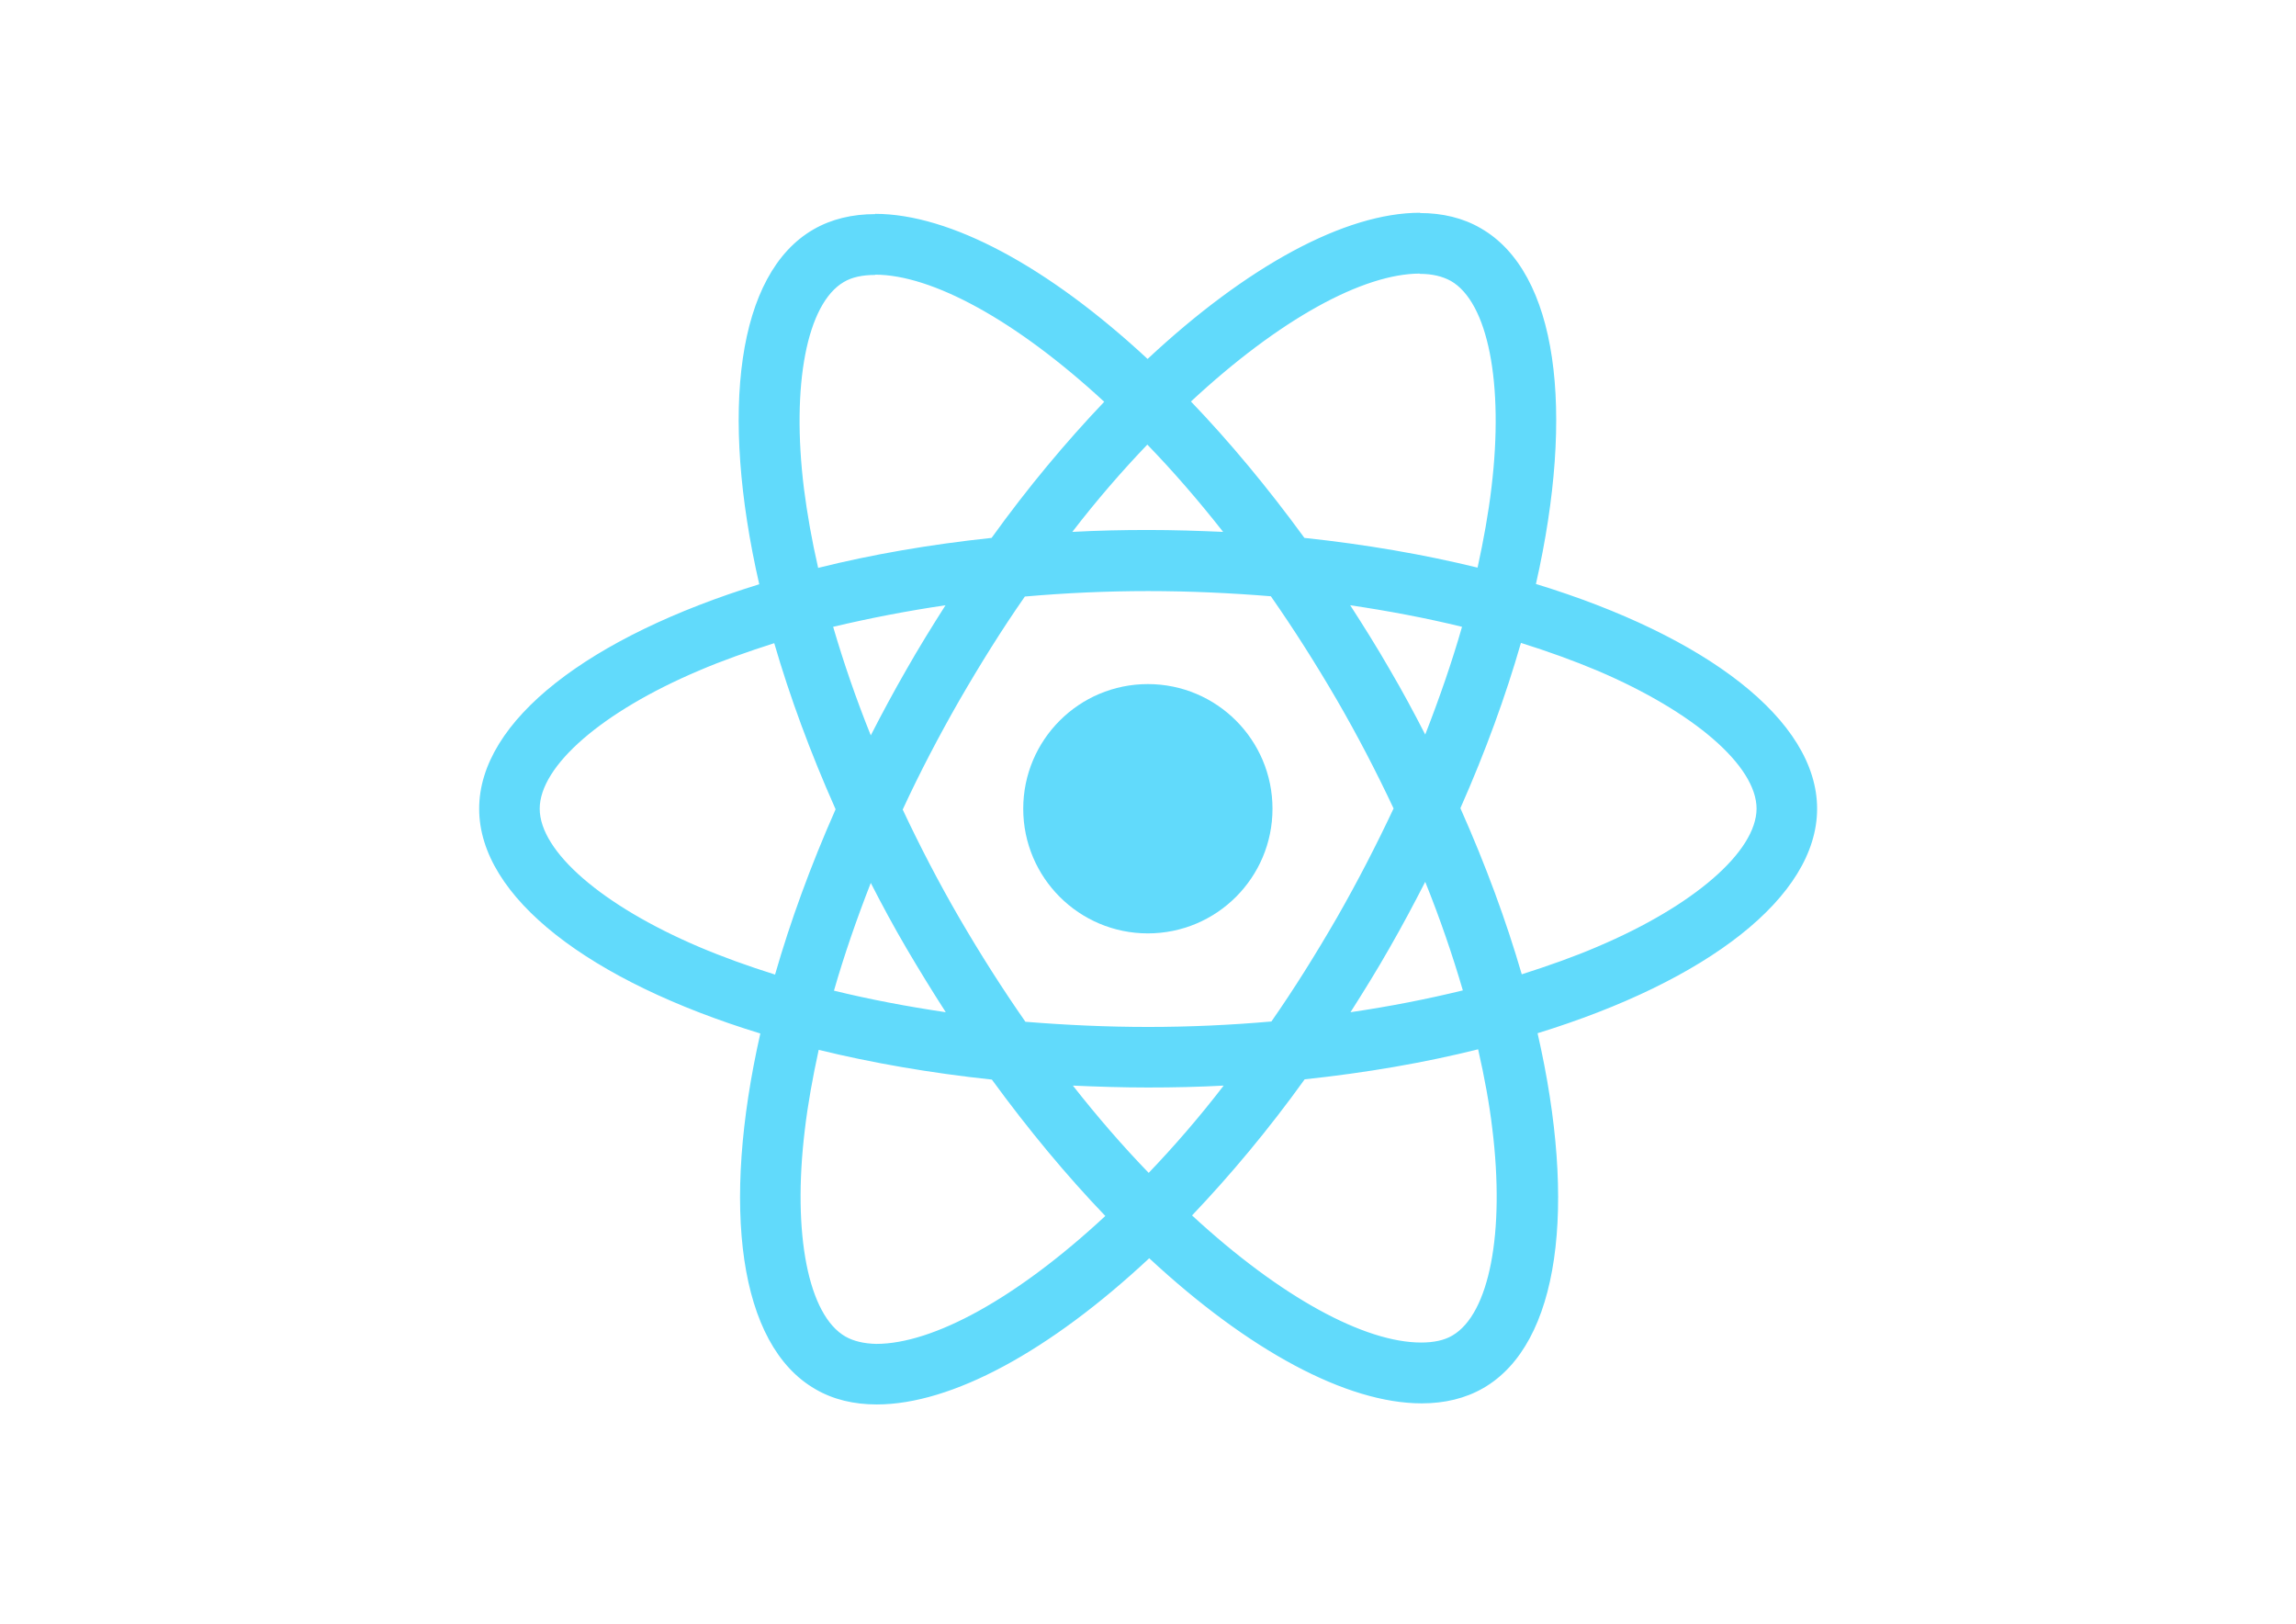
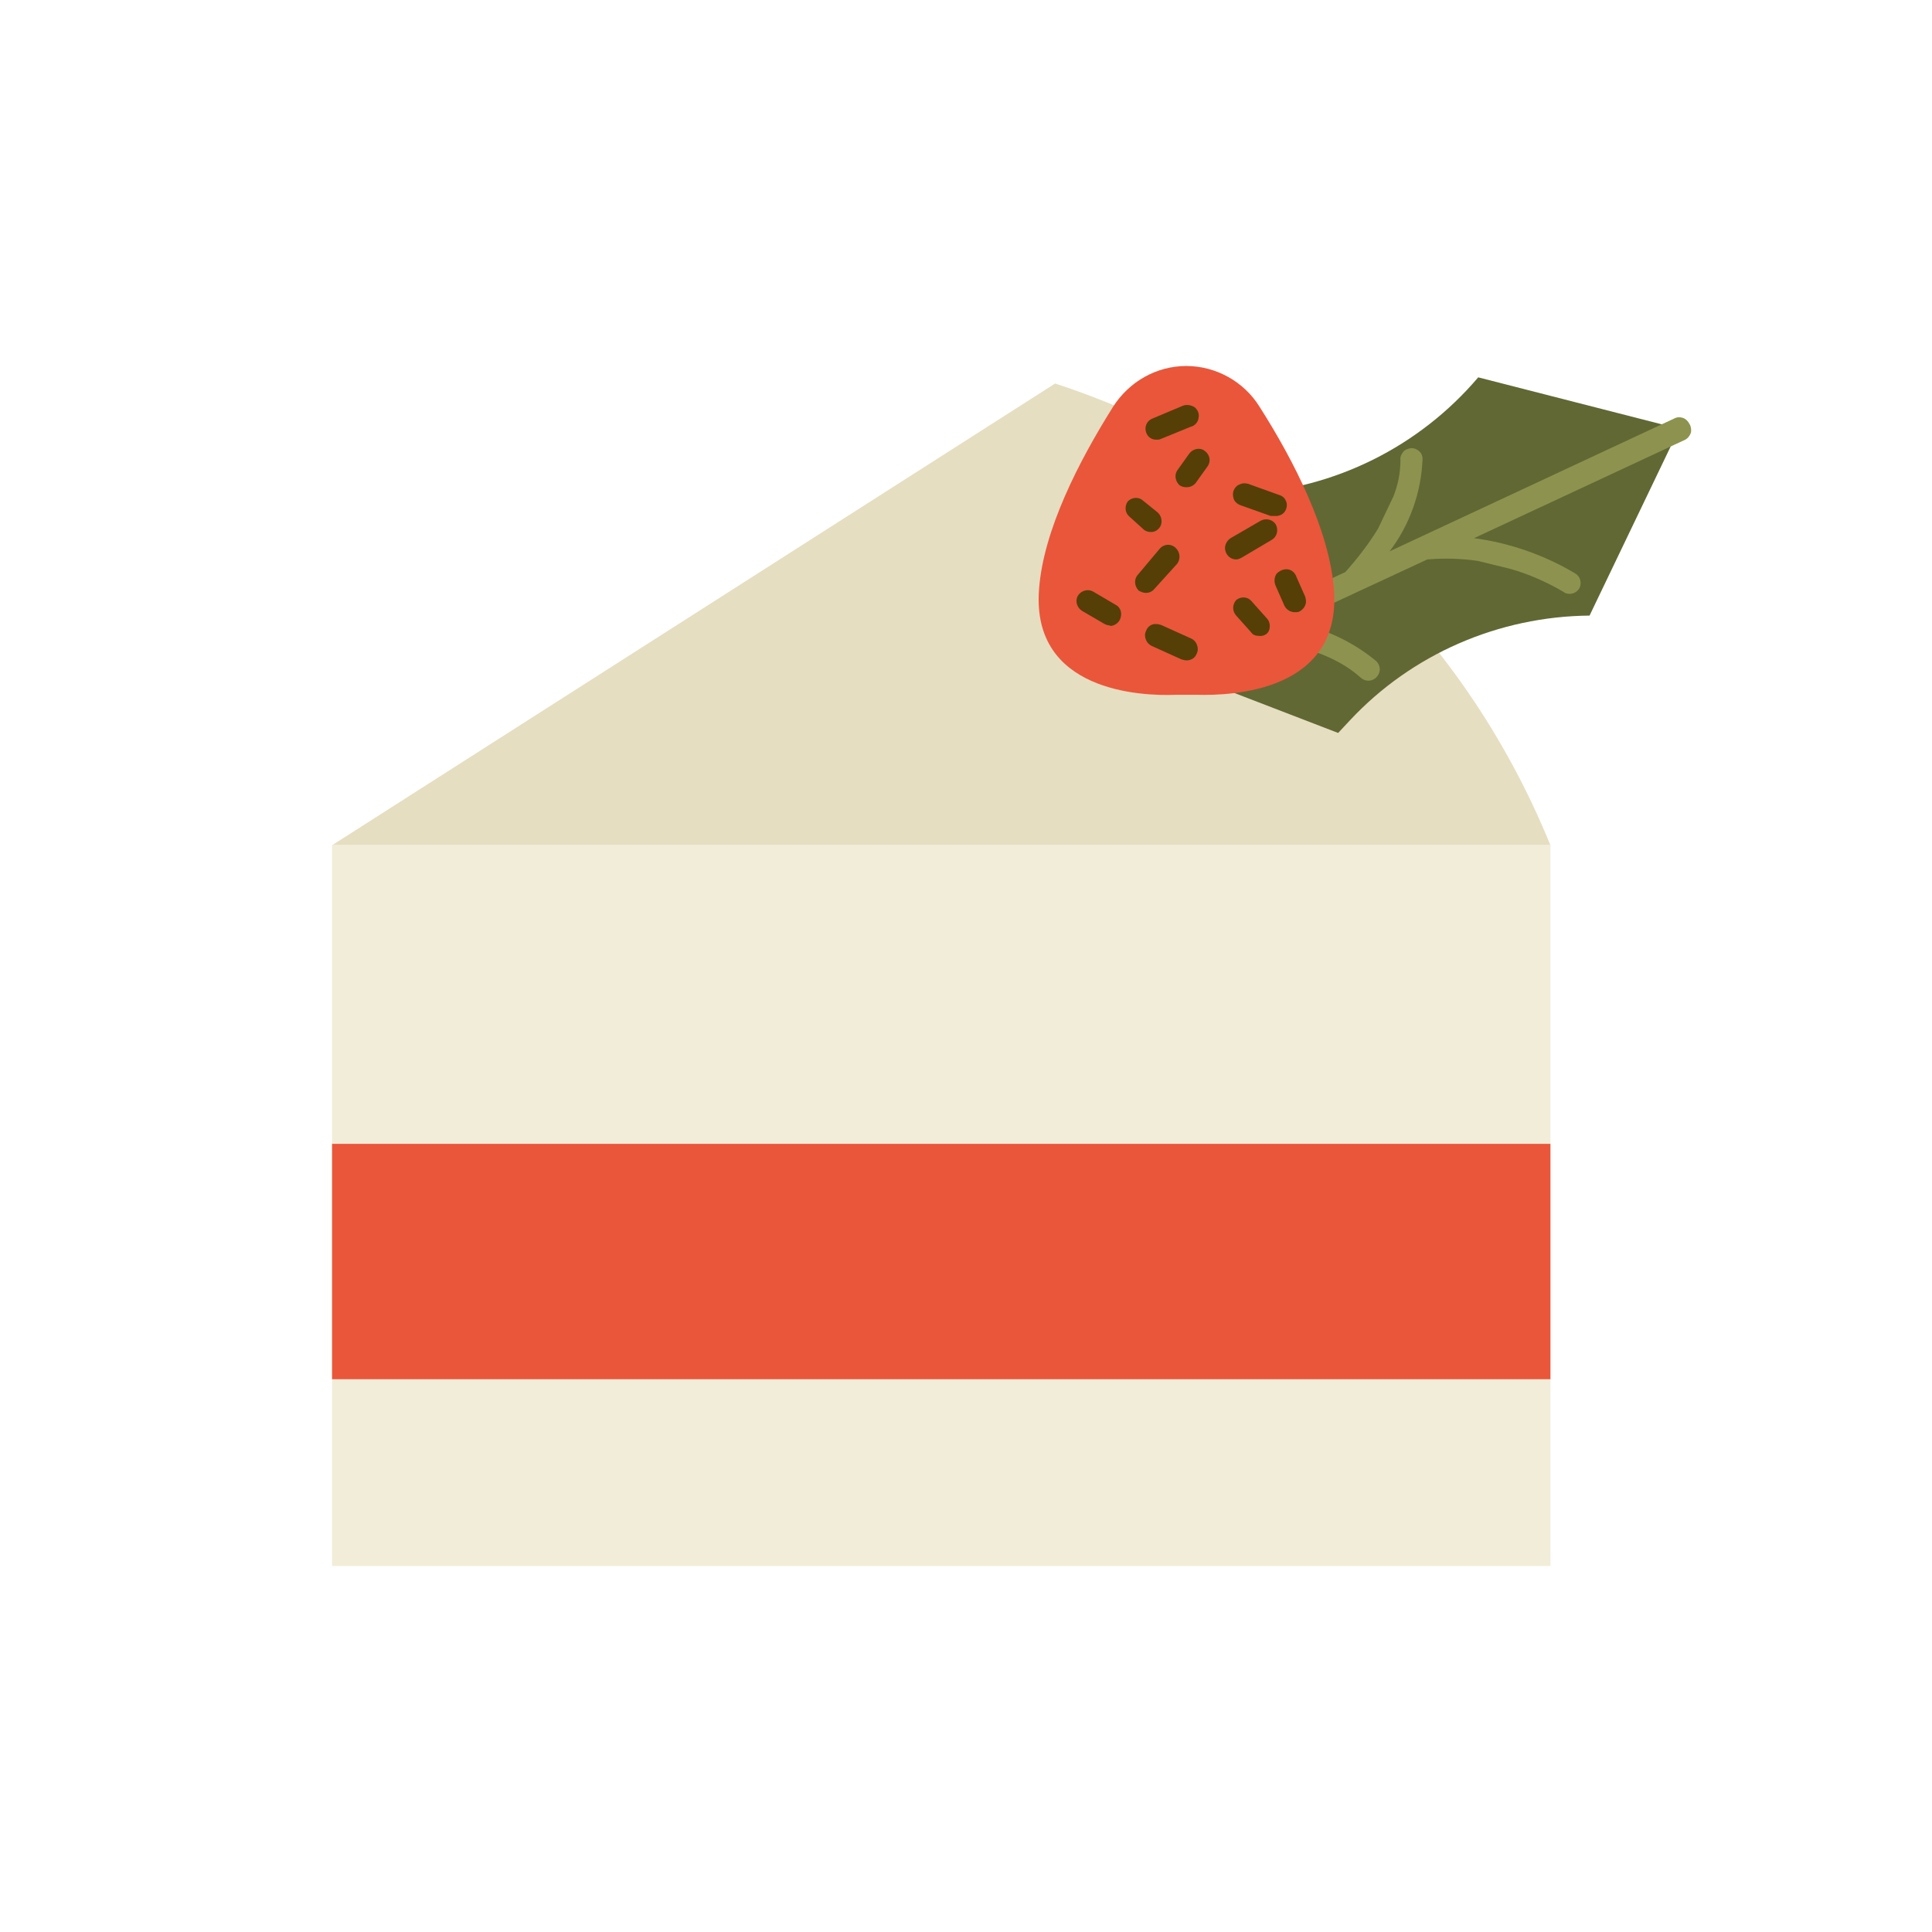
- <svg xmlns="http://www.w3.org/2000/svg" viewBox="0 0 841.9 595.3">
-   <g fill="#61DAFB">
-     <path d="M666.3 296.5c0-32.5-40.7-63.3-103.1-82.4 14.4-63.6 8-114.2-20.2-130.4-6.5-3.8-14.1-5.6-22.4-5.6v22.3c4.6 0 8.3.9 11.4 2.6 13.6 7.8 19.5 37.5 14.9 75.7-1.1 9.4-2.9 19.3-5.1 29.4-19.6-4.8-41-8.5-63.5-10.9-13.5-18.5-27.5-35.3-41.6-50 32.6-30.3 63.2-46.9 84-46.9V78c-27.5 0-63.5 19.6-99.9 53.6-36.4-33.8-72.4-53.2-99.9-53.2v22.3c20.7 0 51.4 16.5 84 46.6-14 14.7-28 31.4-41.3 49.9-22.6 2.4-44 6.1-63.6 11-2.3-10-4-19.7-5.2-29-4.7-38.2 1.1-67.9 14.6-75.8 3-1.8 6.9-2.6 11.5-2.6V78.5c-8.4 0-16 1.8-22.6 5.6-28.1 16.2-34.4 66.7-19.9 130.1-62.2 19.2-102.7 49.9-102.7 82.3 0 32.5 40.7 63.3 103.1 82.4-14.4 63.6-8 114.2 20.2 130.4 6.5 3.8 14.1 5.6 22.5 5.6 27.5 0 63.5-19.6 99.9-53.6 36.4 33.8 72.4 53.2 99.9 53.2 8.4 0 16-1.8 22.6-5.6 28.1-16.2 34.4-66.7 19.9-130.1 62-19.1 102.5-49.9 102.5-82.3zm-130.2-66.7c-3.7 12.9-8.3 26.2-13.5 39.5-4.1-8-8.4-16-13.1-24-4.6-8-9.5-15.8-14.4-23.4 14.2 2.1 27.9 4.7 41 7.9zm-45.8 106.5c-7.8 13.5-15.8 26.3-24.1 38.2-14.9 1.3-30 2-45.2 2-15.1 0-30.2-.7-45-1.9-8.3-11.9-16.4-24.6-24.2-38-7.6-13.1-14.5-26.4-20.8-39.8 6.2-13.4 13.2-26.8 20.7-39.9 7.8-13.5 15.8-26.3 24.1-38.2 14.9-1.3 30-2 45.2-2 15.1 0 30.2.7 45 1.9 8.3 11.9 16.4 24.6 24.2 38 7.6 13.1 14.5 26.4 20.8 39.8-6.3 13.4-13.2 26.8-20.7 39.9zm32.3-13c5.4 13.4 10 26.8 13.8 39.8-13.1 3.2-26.9 5.9-41.2 8 4.9-7.7 9.8-15.6 14.4-23.7 4.6-8 8.9-16.1 13-24.1zM421.2 430c-9.3-9.6-18.6-20.3-27.8-32 9 .4 18.2.7 27.5.7 9.4 0 18.7-.2 27.8-.7-9 11.7-18.3 22.4-27.5 32zm-74.4-58.9c-14.2-2.1-27.9-4.7-41-7.9 3.7-12.9 8.3-26.2 13.5-39.5 4.1 8 8.4 16 13.1 24 4.7 8 9.5 15.8 14.4 23.4zM420.7 163c9.3 9.6 18.6 20.3 27.8 32-9-.4-18.2-.7-27.5-.7-9.4 0-18.7.2-27.8.7 9-11.7 18.3-22.4 27.5-32zm-74 58.9c-4.9 7.7-9.8 15.6-14.4 23.7-4.6 8-8.9 16-13 24-5.4-13.4-10-26.8-13.8-39.8 13.1-3.1 26.9-5.8 41.2-7.9zm-90.5 125.2c-35.4-15.1-58.3-34.9-58.3-50.6 0-15.7 22.9-35.6 58.3-50.6 8.6-3.7 18-7 27.7-10.1 5.7 19.6 13.2 40 22.5 60.9-9.2 20.8-16.6 41.1-22.2 60.6-9.9-3.1-19.3-6.5-28-10.2zM310 490c-13.6-7.8-19.5-37.5-14.9-75.7 1.1-9.4 2.9-19.3 5.1-29.4 19.6 4.8 41 8.5 63.5 10.9 13.5 18.5 27.5 35.3 41.6 50-32.6 30.3-63.2 46.9-84 46.9-4.5-.1-8.3-1-11.3-2.7zm237.2-76.2c4.7 38.2-1.1 67.9-14.6 75.8-3 1.8-6.9 2.6-11.5 2.6-20.7 0-51.4-16.5-84-46.6 14-14.7 28-31.4 41.3-49.9 22.6-2.4 44-6.1 63.6-11 2.3 10.1 4.1 19.8 5.2 29.1zm38.5-66.7c-8.6 3.7-18 7-27.7 10.1-5.7-19.6-13.2-40-22.5-60.9 9.2-20.8 16.6-41.1 22.2-60.6 9.9 3.1 19.3 6.5 28.1 10.2 35.4 15.1 58.3 34.9 58.3 50.6-.1 15.7-23 35.6-58.4 50.6zM320.8 78.4z" />
-     <circle cx="420.9" cy="296.5" r="45.7" />
-     <path d="M520.5 78.1z" />
+ <svg xmlns="http://www.w3.org/2000/svg" width="16px" height="16px" viewBox="0 0 16 16" version="1.1">
+   <g id="surface1">
+     <path style=" stroke:none;fill-rule:nonzero;fill:rgb(89.804%,87.059%,75.686%);fill-opacity:1;" d="M 2.75 7 L 8.738 3.176 C 10.602 3.785 12.102 5.184 12.84 7 Z M 2.75 7 " />
+     <path style=" stroke:none;fill-rule:nonzero;fill:rgb(94.51%,92.941%,84.706%);fill-opacity:1;" d="M 2.75 6.996 L 12.84 6.996 L 12.84 12.969 L 2.75 12.969 Z M 2.75 6.996 " />
+     <path style=" stroke:none;fill-rule:nonzero;fill:rgb(91.765%,33.725%,22.745%);fill-opacity:1;" d="M 2.75 9.473 L 12.84 9.473 L 12.84 11.422 L 2.75 11.422 Z M 2.75 9.473 " />
+     <path style=" stroke:none;fill-rule:nonzero;fill:rgb(38.039%,40.784%,20.392%);fill-opacity:1;" d="M 13.906 3.551 L 12.242 3.125 C 11.754 3.699 11.055 4.047 10.301 4.09 L 10.16 4.098 L 9.672 5.527 L 11.082 6.07 L 11.18 5.965 C 11.691 5.418 12.41 5.105 13.164 5.098 Z M 13.906 3.551 " />
+     <path style=" stroke:none;fill-rule:nonzero;fill:rgb(55.294%,57.647%,30.588%);fill-opacity:1;" d="M 13.992 3.512 C 13.98 3.488 13.961 3.469 13.938 3.461 C 13.914 3.453 13.891 3.453 13.867 3.465 L 11.508 4.566 C 11.676 4.344 11.77 4.078 11.781 3.801 C 11.781 3.777 11.773 3.754 11.754 3.738 C 11.734 3.719 11.711 3.711 11.688 3.711 C 11.66 3.715 11.637 3.723 11.621 3.742 C 11.605 3.762 11.594 3.785 11.598 3.809 C 11.598 3.914 11.578 4.016 11.539 4.113 L 11.414 4.375 C 11.336 4.504 11.242 4.625 11.141 4.738 L 10.309 5.125 L 9.633 5.441 C 9.582 5.449 9.551 5.5 9.562 5.551 C 9.57 5.602 9.621 5.637 9.672 5.625 C 9.688 5.625 9.699 5.621 9.711 5.617 L 10.367 5.309 C 10.465 5.309 10.953 5.328 11.27 5.613 C 11.309 5.648 11.367 5.645 11.402 5.605 C 11.438 5.566 11.434 5.508 11.395 5.473 C 11.195 5.309 10.953 5.195 10.695 5.156 L 11.82 4.633 C 11.961 4.621 12.102 4.625 12.238 4.645 L 12.508 4.711 C 12.66 4.754 12.809 4.82 12.949 4.902 C 12.961 4.914 12.98 4.918 13 4.918 C 13.031 4.918 13.059 4.902 13.078 4.875 C 13.102 4.832 13.09 4.777 13.047 4.75 C 12.793 4.598 12.504 4.496 12.207 4.457 L 13.957 3.641 C 13.98 3.629 13.996 3.605 14.004 3.582 C 14.008 3.559 14.004 3.531 13.992 3.512 Z M 13.992 3.512 " />
+     <path style=" stroke:none;fill-rule:nonzero;fill:rgb(91.765%,33.725%,22.745%);fill-opacity:1;" d="M 9.219 3.367 C 9.352 3.16 9.578 3.031 9.824 3.031 C 10.07 3.031 10.301 3.16 10.43 3.367 C 10.719 3.82 11.008 4.391 11.047 4.879 C 11.113 5.727 10.203 5.762 9.914 5.754 C 9.855 5.754 9.797 5.754 9.738 5.754 C 9.449 5.766 8.539 5.727 8.605 4.879 C 8.641 4.391 8.934 3.82 9.219 3.367 Z M 9.219 3.367 " />
+     <path style=" stroke:none;fill-rule:nonzero;fill:rgb(33.333%,24.706%,2.745%);fill-opacity:1;" d="M 9.195 5.18 C 9.18 5.18 9.164 5.176 9.148 5.168 L 8.961 5.059 C 8.918 5.031 8.902 4.977 8.926 4.934 C 8.953 4.891 9.008 4.875 9.051 4.898 L 9.238 5.008 C 9.277 5.027 9.293 5.07 9.281 5.113 C 9.273 5.152 9.234 5.184 9.191 5.184 Z M 9.195 5.18 " />
+     <path style=" stroke:none;fill-rule:nonzero;fill:rgb(33.333%,24.706%,2.745%);fill-opacity:1;" d="M 9.488 4.91 C 9.469 4.91 9.449 4.902 9.43 4.891 C 9.395 4.855 9.391 4.801 9.418 4.766 L 9.602 4.547 C 9.637 4.504 9.695 4.5 9.734 4.535 C 9.773 4.57 9.781 4.629 9.746 4.672 L 9.562 4.875 C 9.543 4.898 9.52 4.91 9.488 4.91 Z M 9.488 4.91 " />
+     <path style=" stroke:none;fill-rule:nonzero;fill:rgb(33.333%,24.706%,2.745%);fill-opacity:1;" d="M 9.531 4.406 C 9.508 4.406 9.484 4.398 9.469 4.383 L 9.352 4.277 C 9.316 4.246 9.312 4.191 9.34 4.152 C 9.375 4.117 9.43 4.113 9.465 4.145 L 9.59 4.246 C 9.625 4.281 9.629 4.336 9.602 4.371 C 9.582 4.395 9.559 4.406 9.531 4.406 Z M 9.531 4.406 " />
+     <path style=" stroke:none;fill-rule:nonzero;fill:rgb(33.333%,24.706%,2.745%);fill-opacity:1;" d="M 9.828 4.035 C 9.805 4.035 9.789 4.031 9.77 4.02 C 9.734 3.988 9.723 3.934 9.75 3.895 L 9.848 3.758 C 9.879 3.715 9.938 3.703 9.977 3.734 C 10.02 3.766 10.031 3.82 10 3.863 L 9.902 4 C 9.883 4.023 9.855 4.035 9.828 4.035 Z M 9.828 4.035 " />
+     <path style=" stroke:none;fill-rule:nonzero;fill:rgb(33.333%,24.706%,2.745%);fill-opacity:1;" d="M 10.426 5.266 C 10.398 5.266 10.375 5.258 10.359 5.234 L 10.234 5.094 C 10.203 5.055 10.207 5.004 10.238 4.969 C 10.277 4.938 10.332 4.941 10.363 4.977 L 10.488 5.117 C 10.508 5.137 10.516 5.16 10.516 5.184 C 10.516 5.211 10.508 5.234 10.488 5.25 C 10.473 5.262 10.449 5.27 10.426 5.266 Z M 10.426 5.266 " />
+     <path style=" stroke:none;fill-rule:nonzero;fill:rgb(33.333%,24.706%,2.745%);fill-opacity:1;" d="M 9.828 5.469 C 9.812 5.469 9.801 5.465 9.785 5.461 L 9.535 5.348 C 9.512 5.336 9.496 5.316 9.488 5.293 C 9.48 5.27 9.48 5.246 9.492 5.223 C 9.5 5.199 9.52 5.18 9.543 5.172 C 9.566 5.164 9.594 5.168 9.617 5.176 L 9.867 5.289 C 9.891 5.301 9.906 5.32 9.914 5.344 C 9.922 5.367 9.922 5.391 9.91 5.414 C 9.898 5.449 9.863 5.469 9.828 5.469 Z M 9.828 5.469 " />
+     <path style=" stroke:none;fill-rule:nonzero;fill:rgb(33.333%,24.706%,2.745%);fill-opacity:1;" d="M 10.238 4.633 C 10.195 4.633 10.16 4.605 10.148 4.562 C 10.137 4.523 10.156 4.48 10.191 4.457 L 10.441 4.312 C 10.484 4.289 10.539 4.301 10.566 4.344 C 10.59 4.391 10.574 4.445 10.535 4.469 L 10.285 4.617 C 10.27 4.625 10.254 4.633 10.238 4.633 Z M 10.238 4.633 " />
+     <path style=" stroke:none;fill-rule:nonzero;fill:rgb(33.333%,24.706%,2.745%);fill-opacity:1;" d="M 10.555 4.273 C 10.543 4.273 10.535 4.273 10.523 4.273 L 10.273 4.184 C 10.25 4.176 10.23 4.16 10.219 4.137 C 10.211 4.117 10.207 4.09 10.215 4.066 C 10.223 4.043 10.242 4.02 10.266 4.012 C 10.289 4 10.316 4 10.34 4.008 L 10.59 4.098 C 10.617 4.105 10.637 4.121 10.648 4.145 C 10.66 4.168 10.66 4.195 10.648 4.223 C 10.633 4.258 10.594 4.277 10.555 4.273 Z M 10.555 4.273 " />
+     <path style=" stroke:none;fill-rule:nonzero;fill:rgb(33.333%,24.706%,2.745%);fill-opacity:1;" d="M 9.582 3.641 C 9.535 3.645 9.496 3.613 9.488 3.566 C 9.48 3.523 9.504 3.48 9.547 3.465 L 9.789 3.363 C 9.82 3.348 9.859 3.352 9.891 3.371 C 9.918 3.391 9.934 3.426 9.926 3.461 C 9.922 3.496 9.895 3.527 9.859 3.535 L 9.609 3.637 C 9.602 3.641 9.59 3.641 9.582 3.641 Z M 9.582 3.641 " />
+     <path style=" stroke:none;fill-rule:nonzero;fill:rgb(33.333%,24.706%,2.745%);fill-opacity:1;" d="M 10.723 5.07 C 10.684 5.07 10.652 5.047 10.637 5.016 L 10.566 4.855 C 10.551 4.824 10.551 4.785 10.57 4.754 C 10.594 4.727 10.629 4.711 10.664 4.715 C 10.699 4.719 10.727 4.746 10.738 4.781 L 10.809 4.941 C 10.816 4.965 10.82 4.988 10.809 5.012 C 10.801 5.035 10.781 5.055 10.758 5.066 C 10.746 5.07 10.734 5.07 10.723 5.07 Z M 10.723 5.07 " />
  </g>
</svg>
